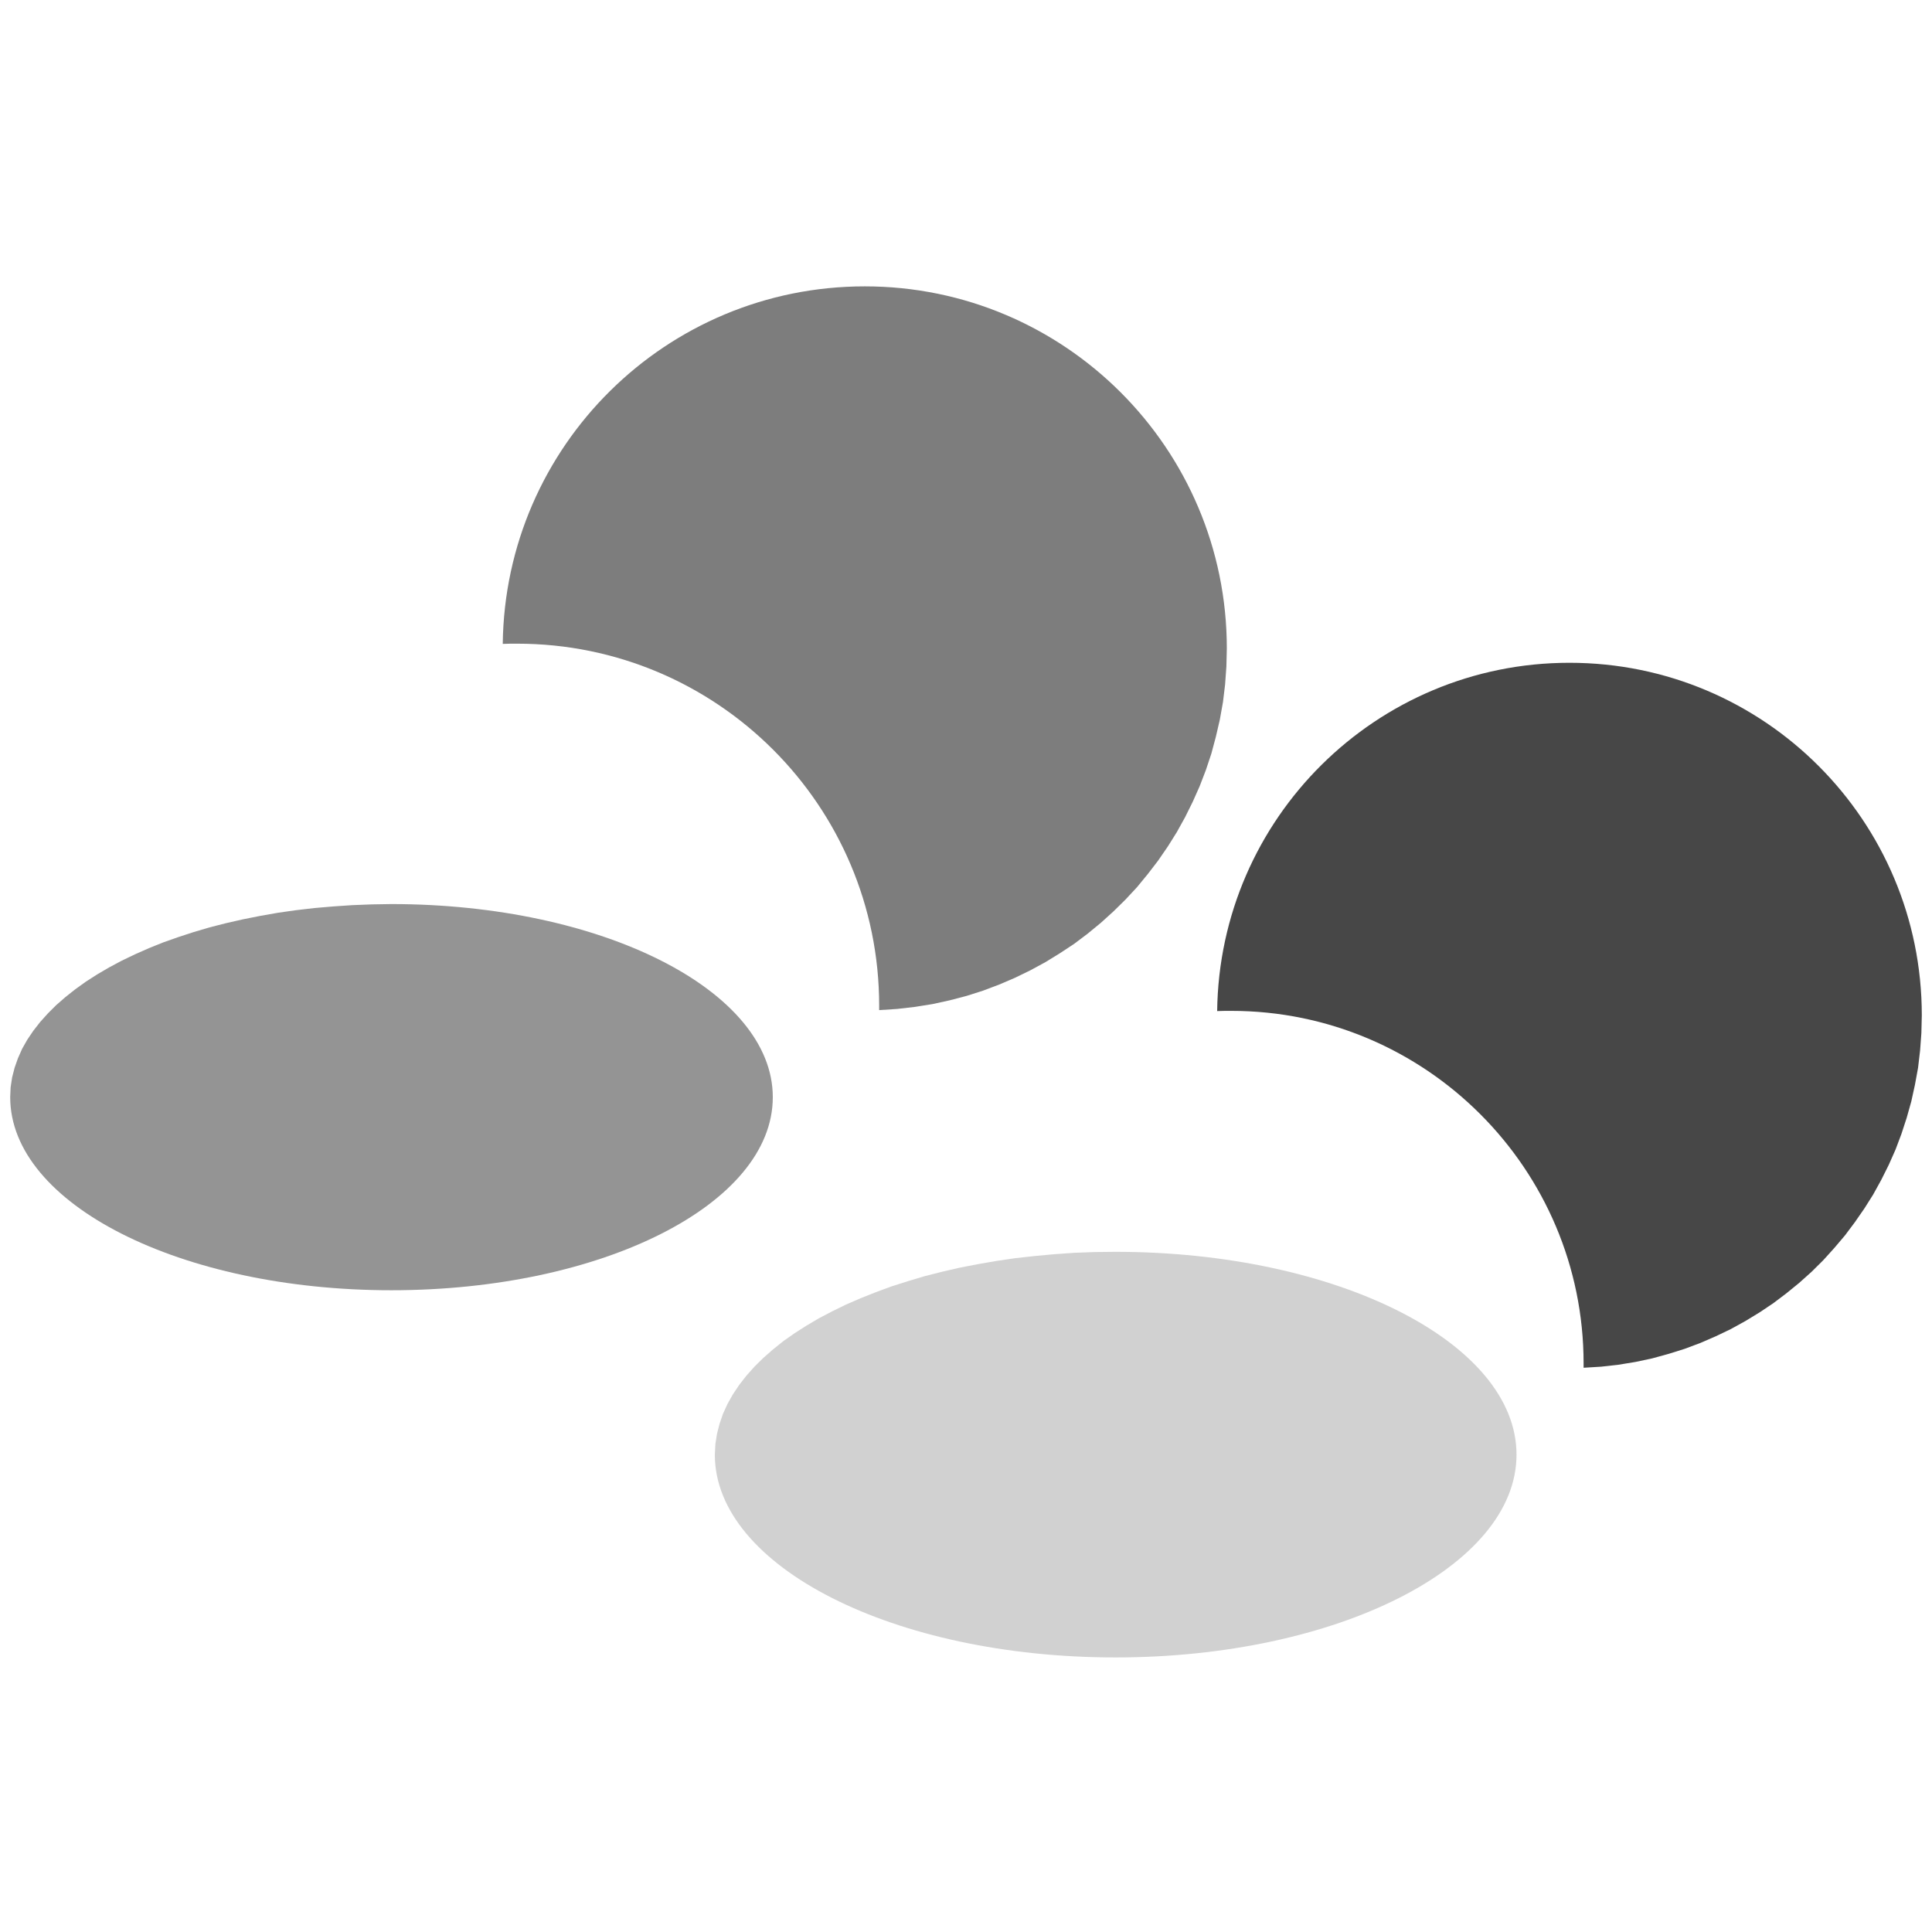
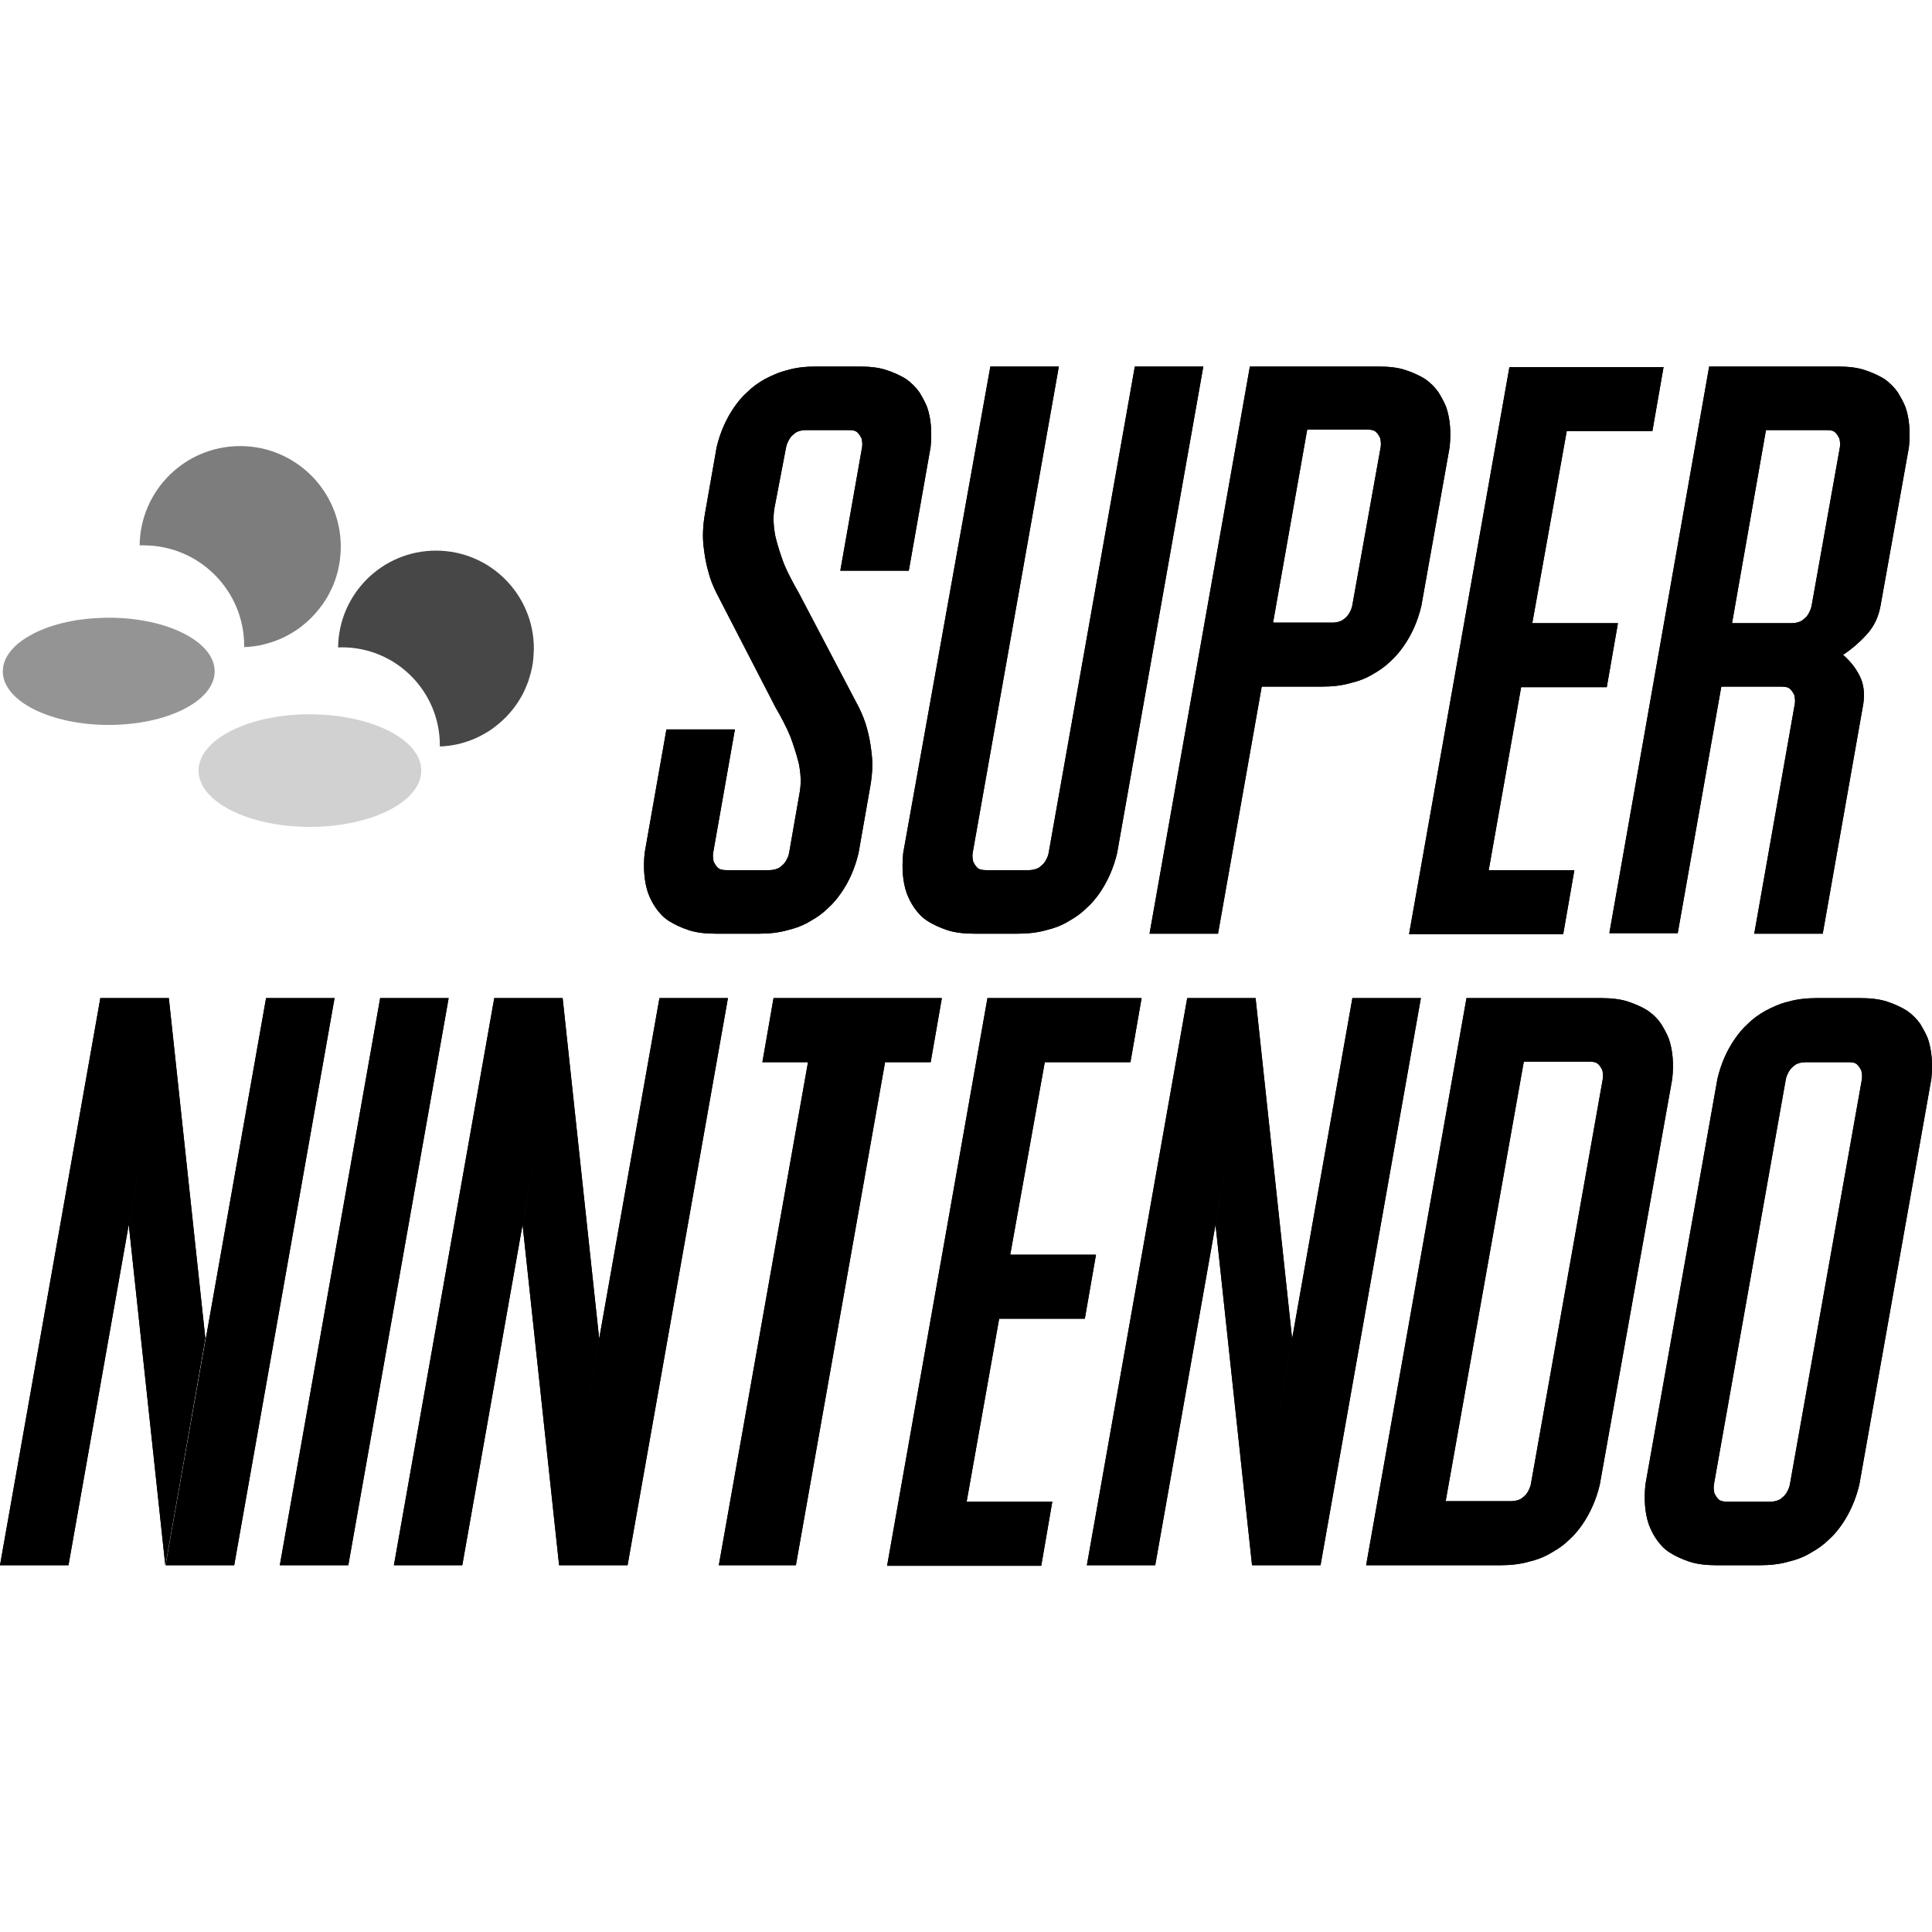
<svg xmlns="http://www.w3.org/2000/svg" width="18" height="18" viewBox="0 0 18 18" fill="none">
-   <path opacity="0.18" d="M6.66 13.553L6.665 13.455L6.68 13.359L6.704 13.265L6.736 13.172L6.778 13.08L6.828 12.991L6.887 12.903L6.954 12.817L7.029 12.733L7.111 12.652L7.201 12.573L7.298 12.495L7.402 12.422L7.513 12.351L7.63 12.282L7.754 12.217L7.883 12.154L8.019 12.095L8.16 12.039L8.306 11.985L8.457 11.937L8.614 11.89L8.775 11.849L8.94 11.811L9.11 11.778L9.283 11.748L9.46 11.722L9.641 11.702L9.825 11.685L10.011 11.672L10.201 11.665L10.393 11.663C12.454 11.663 14.129 12.509 14.129 13.553C14.129 14.595 12.454 15.442 10.393 15.442C8.331 15.442 6.66 14.596 6.66 13.553Z" fill="black" />
-   <path opacity="0.42" d="M0.095 10.222L0.099 10.13L0.113 10.038L0.136 9.948L0.167 9.86L0.206 9.772L0.254 9.687L0.31 9.604L0.374 9.522L0.445 9.443L0.523 9.365L0.609 9.29L0.701 9.217L0.8 9.146L0.906 9.078L1.017 9.013L1.135 8.95L1.258 8.891L1.387 8.834L1.521 8.78L1.66 8.731L1.804 8.684L1.953 8.64L2.106 8.601L2.264 8.565L2.425 8.533L2.59 8.504L2.758 8.48L2.93 8.46L3.105 8.445L3.283 8.433L3.463 8.426L3.646 8.423C5.611 8.423 7.2 9.229 7.2 10.222C7.2 11.219 5.61 12.021 3.646 12.021C1.685 12.021 0.095 11.219 0.095 10.222Z" fill="black" />
-   <path opacity="0.51" d="M8.191 9.411L8.359 9.4L8.524 9.381L8.687 9.355L8.847 9.32L9.004 9.279L9.158 9.23L9.309 9.173L9.456 9.11L9.6 9.04L9.74 8.964L9.875 8.881L10.007 8.794L10.133 8.699L10.256 8.598L10.373 8.492L10.485 8.382L10.593 8.266L10.694 8.143L10.79 8.018L10.88 7.887L10.964 7.753L11.041 7.614L11.112 7.471L11.177 7.325L11.235 7.174L11.286 7.021L11.328 6.864L11.365 6.704L11.394 6.542L11.414 6.377L11.426 6.209L11.43 6.041C11.43 4.179 9.919 2.668 8.057 2.668C6.208 2.668 4.706 4.153 4.684 5.999C4.727 5.997 4.771 5.997 4.818 5.997C6.679 5.997 8.191 7.505 8.191 9.37L8.191 9.411Z" fill="black" />
-   <path opacity="0.72" d="M14.754 12.743L14.918 12.733L15.078 12.715L15.237 12.689L15.392 12.656L15.545 12.614L15.695 12.567L15.842 12.512L15.985 12.45L16.125 12.383L16.261 12.308L16.394 12.227L16.521 12.142L16.644 12.049L16.763 11.952L16.878 11.849L16.987 11.741L17.09 11.627L17.19 11.509L17.282 11.386L17.37 11.259L17.452 11.129L17.527 10.993L17.597 10.853L17.66 10.711L17.715 10.565L17.764 10.415L17.807 10.262L17.841 10.107L17.87 9.949L17.889 9.788L17.901 9.625L17.905 9.46C17.905 7.646 16.438 6.175 14.622 6.175C12.823 6.175 11.362 7.624 11.34 9.42C11.383 9.418 11.427 9.418 11.471 9.418C13.281 9.418 14.754 10.889 14.754 12.703V12.743Z" fill="black" />
+   <path d="M7.215 4.735C7.201 4.819 7.206 4.909 7.225 5.002C7.248 5.096 7.277 5.181 7.305 5.256C7.343 5.345 7.39 5.434 7.442 5.524L7.999 6.585C8.032 6.651 8.061 6.721 8.08 6.796C8.098 6.862 8.113 6.942 8.122 7.031C8.132 7.121 8.127 7.219 8.108 7.327L7.999 7.947C7.966 8.088 7.91 8.215 7.834 8.323C7.801 8.37 7.763 8.417 7.716 8.459C7.669 8.506 7.617 8.544 7.551 8.581C7.489 8.619 7.418 8.647 7.338 8.666C7.258 8.689 7.168 8.699 7.069 8.699H6.672C6.573 8.699 6.488 8.689 6.417 8.666C6.346 8.642 6.285 8.614 6.233 8.581C6.181 8.548 6.143 8.506 6.11 8.459C6.077 8.412 6.058 8.37 6.039 8.323C6.002 8.215 5.992 8.088 6.006 7.947L6.209 6.796H6.847L6.644 7.947C6.639 7.975 6.644 8.003 6.649 8.027C6.658 8.046 6.667 8.064 6.686 8.083C6.705 8.102 6.734 8.107 6.771 8.107H7.168C7.206 8.107 7.239 8.097 7.263 8.083C7.286 8.064 7.305 8.05 7.319 8.027C7.333 8.003 7.348 7.975 7.352 7.947L7.451 7.379C7.466 7.294 7.461 7.205 7.442 7.111C7.418 7.017 7.39 6.933 7.362 6.858C7.324 6.768 7.277 6.679 7.225 6.59L6.677 5.528C6.644 5.463 6.615 5.392 6.597 5.317C6.578 5.251 6.564 5.171 6.554 5.082C6.545 4.993 6.549 4.894 6.568 4.786L6.677 4.166C6.71 4.026 6.767 3.899 6.842 3.791C6.875 3.744 6.913 3.697 6.96 3.655C7.007 3.608 7.059 3.57 7.126 3.532C7.187 3.5 7.258 3.467 7.338 3.448C7.418 3.424 7.508 3.415 7.607 3.415H8.004C8.103 3.415 8.188 3.424 8.259 3.448C8.33 3.471 8.391 3.5 8.443 3.532C8.495 3.57 8.533 3.608 8.566 3.655C8.594 3.702 8.618 3.744 8.637 3.791C8.675 3.899 8.684 4.026 8.67 4.166L8.467 5.317H7.829L8.032 4.166C8.037 4.138 8.032 4.11 8.028 4.087C8.018 4.068 8.009 4.049 7.99 4.03C7.971 4.011 7.943 4.007 7.905 4.007H7.508C7.47 4.007 7.437 4.016 7.414 4.03C7.39 4.049 7.371 4.063 7.357 4.087C7.343 4.11 7.329 4.138 7.324 4.166L7.215 4.735Z" fill="black" />
+   <path d="M9.227 3.415H9.865L9.062 7.947C9.057 7.975 9.062 8.003 9.067 8.027C9.076 8.046 9.085 8.064 9.104 8.083C9.123 8.102 9.152 8.107 9.189 8.107H9.586C9.624 8.107 9.657 8.097 9.681 8.083C9.704 8.064 9.723 8.05 9.737 8.027C9.751 8.003 9.766 7.975 9.77 7.947L10.573 3.415H11.211L10.408 7.947C10.375 8.088 10.318 8.215 10.243 8.323C10.21 8.37 10.172 8.417 10.124 8.459C10.077 8.506 10.025 8.544 9.959 8.581C9.898 8.619 9.827 8.647 9.747 8.666C9.666 8.689 9.577 8.699 9.477 8.699H9.081C8.982 8.699 8.897 8.689 8.826 8.666C8.755 8.642 8.694 8.614 8.642 8.581C8.59 8.548 8.552 8.506 8.519 8.459C8.486 8.412 8.467 8.37 8.448 8.323C8.41 8.215 8.401 8.088 8.415 7.947L9.227 3.415Z" fill="black" />
+   <path d="M11.645 3.415H12.84C12.939 3.415 13.024 3.424 13.095 3.448C13.166 3.471 13.227 3.5 13.279 3.532C13.331 3.57 13.369 3.608 13.402 3.655C13.43 3.702 13.454 3.744 13.473 3.791C13.511 3.899 13.52 4.026 13.506 4.166L13.242 5.646C13.209 5.787 13.152 5.914 13.076 6.022C13.043 6.069 13.005 6.115 12.958 6.158C12.911 6.205 12.859 6.242 12.793 6.28C12.732 6.317 12.661 6.346 12.58 6.364C12.5 6.388 12.41 6.397 12.311 6.397H11.754L11.858 5.801H12.415C12.453 5.801 12.486 5.791 12.509 5.777C12.533 5.759 12.552 5.744 12.566 5.721C12.58 5.697 12.595 5.669 12.599 5.641L12.864 4.162C12.868 4.134 12.864 4.105 12.859 4.082C12.85 4.063 12.84 4.044 12.821 4.026C12.802 4.007 12.774 4.002 12.736 4.002H12.179L11.348 8.699H10.71L11.645 3.415Z" fill="black" />
+   <path d="M14.276 5.806H15.074L14.97 6.402H14.172L13.87 8.107H14.668L14.564 8.703H13.128L14.063 3.42H15.499L15.395 4.016H14.597L14.276 5.806Z" fill="black" />
+   <path d="M15.924 3.415H17.119C17.218 3.415 17.303 3.424 17.374 3.448C17.445 3.471 17.506 3.5 17.558 3.532C17.61 3.57 17.648 3.608 17.681 3.655C17.709 3.702 17.733 3.744 17.752 3.791C17.79 3.899 17.799 4.026 17.785 4.166L17.52 5.646C17.502 5.744 17.464 5.829 17.398 5.904C17.331 5.979 17.256 6.045 17.171 6.101C17.237 6.158 17.289 6.223 17.327 6.299C17.364 6.374 17.374 6.458 17.36 6.557L16.982 8.699H16.344L16.722 6.557C16.727 6.529 16.722 6.501 16.718 6.477C16.708 6.458 16.699 6.44 16.68 6.421C16.661 6.402 16.633 6.397 16.595 6.397H16.037L15.631 8.694H14.994L15.924 3.415ZM16.137 5.806H16.694C16.732 5.806 16.765 5.796 16.788 5.782C16.812 5.763 16.831 5.749 16.845 5.726C16.859 5.702 16.873 5.674 16.878 5.646L17.142 4.166C17.147 4.138 17.142 4.11 17.138 4.087C17.128 4.068 17.119 4.049 17.1 4.03C17.081 4.011 17.053 4.007 17.015 4.007H16.453L16.137 5.806Z" fill="black" />
+   <path d="M7.215 4.735C7.201 4.819 7.206 4.909 7.225 5.002C7.248 5.096 7.277 5.181 7.305 5.256C7.343 5.345 7.39 5.434 7.442 5.524L7.999 6.585C8.032 6.651 8.061 6.721 8.08 6.796C8.098 6.862 8.113 6.942 8.122 7.031C8.132 7.121 8.127 7.219 8.108 7.327L7.999 7.947C7.966 8.088 7.91 8.215 7.834 8.323C7.801 8.37 7.763 8.417 7.716 8.459C7.669 8.506 7.617 8.544 7.551 8.581C7.489 8.619 7.418 8.647 7.338 8.666C7.258 8.689 7.168 8.699 7.069 8.699H6.672C6.573 8.699 6.488 8.689 6.417 8.666C6.346 8.642 6.285 8.614 6.233 8.581C6.181 8.548 6.143 8.506 6.11 8.459C6.077 8.412 6.058 8.37 6.039 8.323C6.002 8.215 5.992 8.088 6.006 7.947L6.209 6.796H6.847L6.644 7.947C6.639 7.975 6.644 8.003 6.649 8.027C6.658 8.046 6.667 8.064 6.686 8.083C6.705 8.102 6.734 8.107 6.771 8.107H7.168C7.206 8.107 7.239 8.097 7.263 8.083C7.286 8.064 7.305 8.05 7.319 8.027C7.333 8.003 7.348 7.975 7.352 7.947L7.451 7.379C7.466 7.294 7.461 7.205 7.442 7.111C7.418 7.017 7.39 6.933 7.362 6.858C7.324 6.768 7.277 6.679 7.225 6.59L6.677 5.528C6.644 5.463 6.615 5.392 6.597 5.317C6.578 5.251 6.564 5.171 6.554 5.082C6.545 4.993 6.549 4.894 6.568 4.786L6.677 4.166C6.71 4.026 6.767 3.899 6.842 3.791C6.875 3.744 6.913 3.697 6.96 3.655C7.007 3.608 7.059 3.57 7.126 3.532C7.187 3.5 7.258 3.467 7.338 3.448C7.418 3.424 7.508 3.415 7.607 3.415H8.004C8.103 3.415 8.188 3.424 8.259 3.448C8.33 3.471 8.391 3.5 8.443 3.532C8.495 3.57 8.533 3.608 8.566 3.655C8.594 3.702 8.618 3.744 8.637 3.791C8.675 3.899 8.684 4.026 8.67 4.166L8.467 5.317H7.829L8.032 4.166C8.037 4.138 8.032 4.11 8.028 4.087C8.018 4.068 8.009 4.049 7.99 4.03C7.971 4.011 7.943 4.007 7.905 4.007H7.508C7.47 4.007 7.437 4.016 7.414 4.03C7.39 4.049 7.371 4.063 7.357 4.087C7.343 4.11 7.329 4.138 7.324 4.166L7.215 4.735Z" fill="black" />
+   <path d="M9.227 3.415H9.865L9.062 7.947C9.057 7.975 9.062 8.003 9.067 8.027C9.076 8.046 9.085 8.064 9.104 8.083C9.123 8.102 9.152 8.107 9.189 8.107H9.586C9.624 8.107 9.657 8.097 9.681 8.083C9.704 8.064 9.723 8.05 9.737 8.027C9.751 8.003 9.766 7.975 9.77 7.947L10.573 3.415H11.211L10.408 7.947C10.375 8.088 10.318 8.215 10.243 8.323C10.21 8.37 10.172 8.417 10.124 8.459C10.077 8.506 10.025 8.544 9.959 8.581C9.898 8.619 9.827 8.647 9.747 8.666C9.666 8.689 9.577 8.699 9.477 8.699H9.081C8.982 8.699 8.897 8.689 8.826 8.666C8.755 8.642 8.694 8.614 8.642 8.581C8.59 8.548 8.552 8.506 8.519 8.459C8.486 8.412 8.467 8.37 8.448 8.323C8.41 8.215 8.401 8.088 8.415 7.947L9.227 3.415Z" fill="black" />
+   <path d="M11.645 3.415H12.84C12.939 3.415 13.024 3.424 13.095 3.448C13.166 3.471 13.227 3.5 13.279 3.532C13.331 3.57 13.369 3.608 13.402 3.655C13.43 3.702 13.454 3.744 13.473 3.791C13.511 3.899 13.52 4.026 13.506 4.166L13.242 5.646C13.209 5.787 13.152 5.914 13.076 6.022C13.043 6.069 13.005 6.115 12.958 6.158C12.911 6.205 12.859 6.242 12.793 6.28C12.732 6.317 12.661 6.346 12.58 6.364C12.5 6.388 12.41 6.397 12.311 6.397H11.754L11.858 5.801H12.415C12.453 5.801 12.486 5.791 12.509 5.777C12.533 5.759 12.552 5.744 12.566 5.721C12.58 5.697 12.595 5.669 12.599 5.641L12.864 4.162C12.868 4.134 12.864 4.105 12.859 4.082C12.85 4.063 12.84 4.044 12.821 4.026C12.802 4.007 12.774 4.002 12.736 4.002H12.179L11.348 8.699H10.71L11.645 3.415Z" fill="black" />
+   <path d="M14.276 5.806H15.074L14.97 6.402H14.172L13.87 8.107H14.668L14.564 8.703H13.128L14.063 3.42H15.499L15.395 4.016H14.597L14.276 5.806Z" fill="black" />
+   <path d="M15.924 3.415H17.119C17.218 3.415 17.303 3.424 17.374 3.448C17.445 3.471 17.506 3.5 17.558 3.532C17.61 3.57 17.648 3.608 17.681 3.655C17.709 3.702 17.733 3.744 17.752 3.791C17.79 3.899 17.799 4.026 17.785 4.166L17.52 5.646C17.502 5.744 17.464 5.829 17.398 5.904C17.331 5.979 17.256 6.045 17.171 6.101C17.237 6.158 17.289 6.223 17.327 6.299C17.364 6.374 17.374 6.458 17.36 6.557L16.982 8.699H16.344L16.722 6.557C16.727 6.529 16.722 6.501 16.718 6.477C16.708 6.458 16.699 6.44 16.68 6.421C16.661 6.402 16.633 6.397 16.595 6.397H16.037L15.631 8.694H14.994L15.924 3.415ZM16.137 5.806H16.694C16.732 5.806 16.765 5.796 16.788 5.782C16.812 5.763 16.831 5.749 16.845 5.726C16.859 5.702 16.873 5.674 16.878 5.646L17.142 4.166C17.147 4.138 17.142 4.11 17.138 4.087C17.128 4.068 17.119 4.049 17.1 4.03C17.081 4.011 17.053 4.007 17.015 4.007H16.453L16.137 5.806Z" fill="black" />
+   <path d="M0 14.583L0.935 9.299H1.573L0.638 14.583H0ZM1.2 11.413L1.573 9.299L1.913 12.469L1.54 14.583L1.2 11.413ZM1.544 14.583L2.479 9.299H3.117L2.182 14.583H1.544Z" fill="black" />
+   <path d="M3.542 9.299H4.18L3.245 14.583H2.607L3.542 9.299Z" fill="black" />
+   <path d="M3.67 14.583L4.605 9.299H5.242L4.307 14.583H3.67ZM4.869 11.413L5.242 9.299L5.582 12.469L5.209 14.583L4.869 11.413ZM5.209 14.583L6.144 9.299H6.782L5.847 14.583H5.209Z" fill="black" />
+   <path d="M7.207 9.299H8.775L8.671 9.896H8.246L7.415 14.583H6.697L7.528 9.896H7.103L7.207 9.299Z" fill="black" />
+   <path d="M9.412 11.69H10.211L10.107 12.286H9.309L9.006 13.991H9.804L9.701 14.588H8.265L9.2 9.299H10.636L10.532 9.896H9.734L9.412 11.69Z" fill="black" />
+   <path d="M10.126 14.583L11.061 9.299H11.698L10.763 14.583H10.126ZM11.325 11.413L11.698 9.299L12.038 12.469L11.665 14.583L11.325 11.413ZM11.665 14.583L12.6 9.299H13.238L12.303 14.583H11.665Z" fill="black" />
+   <path d="M13.663 9.299H14.915C15.014 9.299 15.099 9.309 15.169 9.332C15.24 9.356 15.302 9.384 15.354 9.417C15.406 9.454 15.444 9.492 15.476 9.539C15.505 9.586 15.528 9.628 15.547 9.675C15.585 9.783 15.595 9.91 15.58 10.051L14.905 13.831C14.872 13.972 14.815 14.099 14.74 14.207C14.707 14.254 14.669 14.301 14.622 14.343C14.575 14.39 14.523 14.428 14.456 14.465C14.395 14.503 14.324 14.531 14.244 14.55C14.164 14.573 14.074 14.583 13.975 14.583H12.728L13.663 9.299ZM13.469 13.986H14.079C14.116 13.986 14.149 13.977 14.173 13.963C14.197 13.944 14.216 13.93 14.23 13.906C14.244 13.883 14.258 13.855 14.263 13.827L14.933 10.051C14.938 10.023 14.933 9.994 14.929 9.971C14.919 9.952 14.91 9.933 14.891 9.915C14.872 9.896 14.844 9.891 14.806 9.891H14.197L13.469 13.986Z" fill="black" />
+   <path d="M16.001 10.051C16.034 9.91 16.09 9.783 16.166 9.675C16.199 9.628 16.237 9.581 16.284 9.539C16.331 9.492 16.383 9.454 16.449 9.417C16.511 9.384 16.582 9.351 16.662 9.332C16.742 9.309 16.832 9.299 16.931 9.299H17.328C17.427 9.299 17.512 9.309 17.583 9.332C17.654 9.356 17.715 9.384 17.767 9.417C17.819 9.454 17.857 9.492 17.89 9.539C17.918 9.586 17.942 9.628 17.961 9.675C17.998 9.783 18.008 9.91 17.994 10.051L17.323 13.831C17.29 13.972 17.233 14.099 17.158 14.207C17.125 14.254 17.087 14.301 17.04 14.343C16.992 14.39 16.941 14.428 16.874 14.465C16.813 14.503 16.742 14.531 16.662 14.55C16.582 14.573 16.492 14.583 16.393 14.583H15.996C15.897 14.583 15.812 14.573 15.741 14.55C15.67 14.526 15.609 14.498 15.557 14.465C15.505 14.432 15.467 14.39 15.434 14.343C15.401 14.296 15.382 14.254 15.363 14.207C15.325 14.099 15.316 13.972 15.33 13.831L16.001 10.051ZM15.968 13.831C15.963 13.86 15.968 13.888 15.972 13.911C15.982 13.93 15.991 13.949 16.01 13.968C16.029 13.986 16.057 13.991 16.095 13.991H16.492C16.53 13.991 16.563 13.982 16.586 13.968C16.61 13.949 16.629 13.935 16.643 13.911C16.657 13.888 16.671 13.86 16.676 13.831L17.347 10.055C17.351 10.027 17.347 9.999 17.342 9.976C17.333 9.957 17.323 9.938 17.304 9.919C17.285 9.9 17.257 9.896 17.219 9.896H16.823C16.785 9.896 16.752 9.905 16.728 9.919C16.704 9.938 16.686 9.952 16.671 9.976C16.657 9.999 16.643 10.027 16.638 10.055L15.968 13.831Z" fill="black" />
+   <path d="M0 14.583L0.935 9.299H1.573L0.638 14.583H0ZM1.2 11.413L1.573 9.299L1.913 12.469L1.54 14.583L1.2 11.413ZM1.544 14.583L2.479 9.299H3.117L2.182 14.583H1.544Z" fill="black" />
+   <path d="M3.542 9.299H4.18L3.245 14.583H2.607L3.542 9.299Z" fill="black" />
+   <path d="M3.67 14.583L4.605 9.299H5.242L4.307 14.583H3.67ZM4.869 11.413L5.242 9.299L5.582 12.469L5.209 14.583L4.869 11.413ZM5.209 14.583L6.144 9.299H6.782L5.847 14.583H5.209Z" fill="black" />
+   <path d="M7.207 9.299H8.775L8.671 9.896H8.246L7.415 14.583H6.697L7.528 9.896H7.103L7.207 9.299Z" fill="black" />
+   <path d="M9.412 11.69H10.211L10.107 12.286H9.309L9.006 13.991H9.804L9.701 14.588H8.265L9.2 9.299H10.636L10.532 9.896H9.734L9.412 11.69Z" fill="black" />
+   <path d="M10.126 14.583L11.061 9.299H11.698L10.763 14.583H10.126ZM11.325 11.413L11.698 9.299L12.038 12.469L11.665 14.583L11.325 11.413ZM11.665 14.583L12.6 9.299H13.238L12.303 14.583H11.665Z" fill="black" />
+   <path d="M13.663 9.299H14.915C15.014 9.299 15.099 9.309 15.169 9.332C15.24 9.356 15.302 9.384 15.354 9.417C15.406 9.454 15.444 9.492 15.476 9.539C15.505 9.586 15.528 9.628 15.547 9.675C15.585 9.783 15.595 9.91 15.58 10.051L14.905 13.831C14.872 13.972 14.815 14.099 14.74 14.207C14.707 14.254 14.669 14.301 14.622 14.343C14.575 14.39 14.523 14.428 14.456 14.465C14.395 14.503 14.324 14.531 14.244 14.55C14.164 14.573 14.074 14.583 13.975 14.583H12.728L13.663 9.299ZM13.469 13.986H14.079C14.116 13.986 14.149 13.977 14.173 13.963C14.197 13.944 14.216 13.93 14.23 13.906C14.244 13.883 14.258 13.855 14.263 13.827L14.933 10.051C14.938 10.023 14.933 9.994 14.929 9.971C14.919 9.952 14.91 9.933 14.891 9.915C14.872 9.896 14.844 9.891 14.806 9.891H14.197L13.469 13.986Z" fill="black" />
+   <path d="M16.001 10.051C16.034 9.91 16.09 9.783 16.166 9.675C16.199 9.628 16.237 9.581 16.284 9.539C16.331 9.492 16.383 9.454 16.449 9.417C16.511 9.384 16.582 9.351 16.662 9.332C16.742 9.309 16.832 9.299 16.931 9.299H17.328C17.427 9.299 17.512 9.309 17.583 9.332C17.654 9.356 17.715 9.384 17.767 9.417C17.819 9.454 17.857 9.492 17.89 9.539C17.918 9.586 17.942 9.628 17.961 9.675C17.998 9.783 18.008 9.91 17.994 10.051L17.323 13.831C17.29 13.972 17.233 14.099 17.158 14.207C17.125 14.254 17.087 14.301 17.04 14.343C16.992 14.39 16.941 14.428 16.874 14.465C16.813 14.503 16.742 14.531 16.662 14.55C16.582 14.573 16.492 14.583 16.393 14.583H15.996C15.897 14.583 15.812 14.573 15.741 14.55C15.67 14.526 15.609 14.498 15.557 14.465C15.505 14.432 15.467 14.39 15.434 14.343C15.401 14.296 15.382 14.254 15.363 14.207C15.325 14.099 15.316 13.972 15.33 13.831L16.001 10.051ZM15.968 13.831C15.963 13.86 15.968 13.888 15.972 13.911C15.982 13.93 15.991 13.949 16.01 13.968C16.029 13.986 16.057 13.991 16.095 13.991H16.492C16.53 13.991 16.563 13.982 16.586 13.968C16.61 13.949 16.629 13.935 16.643 13.911C16.657 13.888 16.671 13.86 16.676 13.831L17.347 10.055C17.351 10.027 17.347 9.999 17.342 9.976C17.333 9.957 17.323 9.938 17.304 9.919C17.285 9.9 17.257 9.896 17.219 9.896H16.823C16.785 9.896 16.752 9.905 16.728 9.919C16.704 9.938 16.686 9.952 16.671 9.976C16.657 9.999 16.643 10.027 16.638 10.055L15.968 13.831Z" fill="black" />
+   <path opacity="0.18" d="M1.85 7.18L1.851 7.153L1.855 7.126L1.862 7.1L1.871 7.074L1.883 7.048L1.897 7.023L1.913 6.999L1.932 6.975L1.952 6.952L1.975 6.929L2 6.907L2.027 6.886L2.056 6.865L2.087 6.846L2.119 6.827L2.154 6.808L2.19 6.791L2.227 6.775L2.267 6.759L2.307 6.744L2.349 6.731L2.393 6.718L2.437 6.706L2.483 6.696L2.53 6.687L2.579 6.678L2.628 6.671L2.678 6.665L2.729 6.661L2.781 6.657L2.834 6.655L2.887 6.655C3.46 6.655 3.925 6.89 3.925 7.18C3.925 7.469 3.46 7.704 2.887 7.704C2.314 7.704 1.85 7.469 1.85 7.18Z" fill="black" />
+   <path opacity="0.42" d="M0.026 6.255L0.028 6.229L0.031 6.203L0.038 6.178L0.046 6.154L0.057 6.13L0.071 6.106L0.086 6.083L0.104 6.06L0.124 6.038L0.145 6.017L0.169 5.995L0.195 5.975L0.222 5.956L0.252 5.937L0.283 5.919L0.315 5.901L0.349 5.885L0.385 5.869L0.423 5.854L0.461 5.84L0.501 5.827L0.543 5.815L0.585 5.804L0.629 5.794L0.674 5.785L0.719 5.777L0.766 5.771L0.814 5.765L0.863 5.761L0.912 5.758L0.962 5.756L1.013 5.755C1.559 5.755 2 5.979 2 6.255C2 6.531 1.558 6.754 1.013 6.754C0.468 6.754 0.026 6.531 0.026 6.255Z" fill="black" />
+   <path opacity="0.51" d="M2.275 6.029L2.322 6.026L2.368 6.021L2.413 6.014L2.457 6.004L2.501 5.992L2.544 5.979L2.586 5.963L2.627 5.946L2.667 5.926L2.705 5.905L2.743 5.882L2.78 5.858L2.815 5.831L2.849 5.803L2.881 5.774L2.912 5.743L2.942 5.711L2.97 5.677L2.997 5.642L3.022 5.606L3.046 5.569L3.067 5.53L3.087 5.49L3.105 5.45L3.121 5.408L3.135 5.365L3.147 5.322L3.157 5.277L3.165 5.232L3.17 5.186L3.174 5.14L3.175 5.093C3.175 4.576 2.755 4.156 2.238 4.156C1.724 4.156 1.307 4.569 1.301 5.081C1.313 5.081 1.325 5.081 1.338 5.081C1.855 5.081 2.275 5.5 2.275 6.018L2.275 6.029Z" fill="black" />
+   <path opacity="0.72" d="M4.098 6.955L4.144 6.952L4.188 6.947L4.232 6.94L4.276 6.931L4.318 6.919L4.36 6.906L4.4 6.891L4.44 6.874L4.479 6.855L4.517 6.834L4.554 6.812L4.589 6.788L4.623 6.762L4.656 6.735L4.688 6.706L4.719 6.676L4.747 6.645L4.775 6.612L4.801 6.578L4.825 6.543L4.848 6.506L4.869 6.469L4.888 6.43L4.905 6.39L4.921 6.35L4.934 6.308L4.946 6.266L4.956 6.223L4.964 6.179L4.969 6.134L4.972 6.089L4.974 6.043C4.974 5.539 4.566 5.13 4.062 5.13C3.562 5.13 3.156 5.533 3.15 6.032C3.162 6.031 3.174 6.031 3.186 6.031C3.689 6.031 4.098 6.44 4.098 6.944V6.955Z" fill="black" />
</svg>
